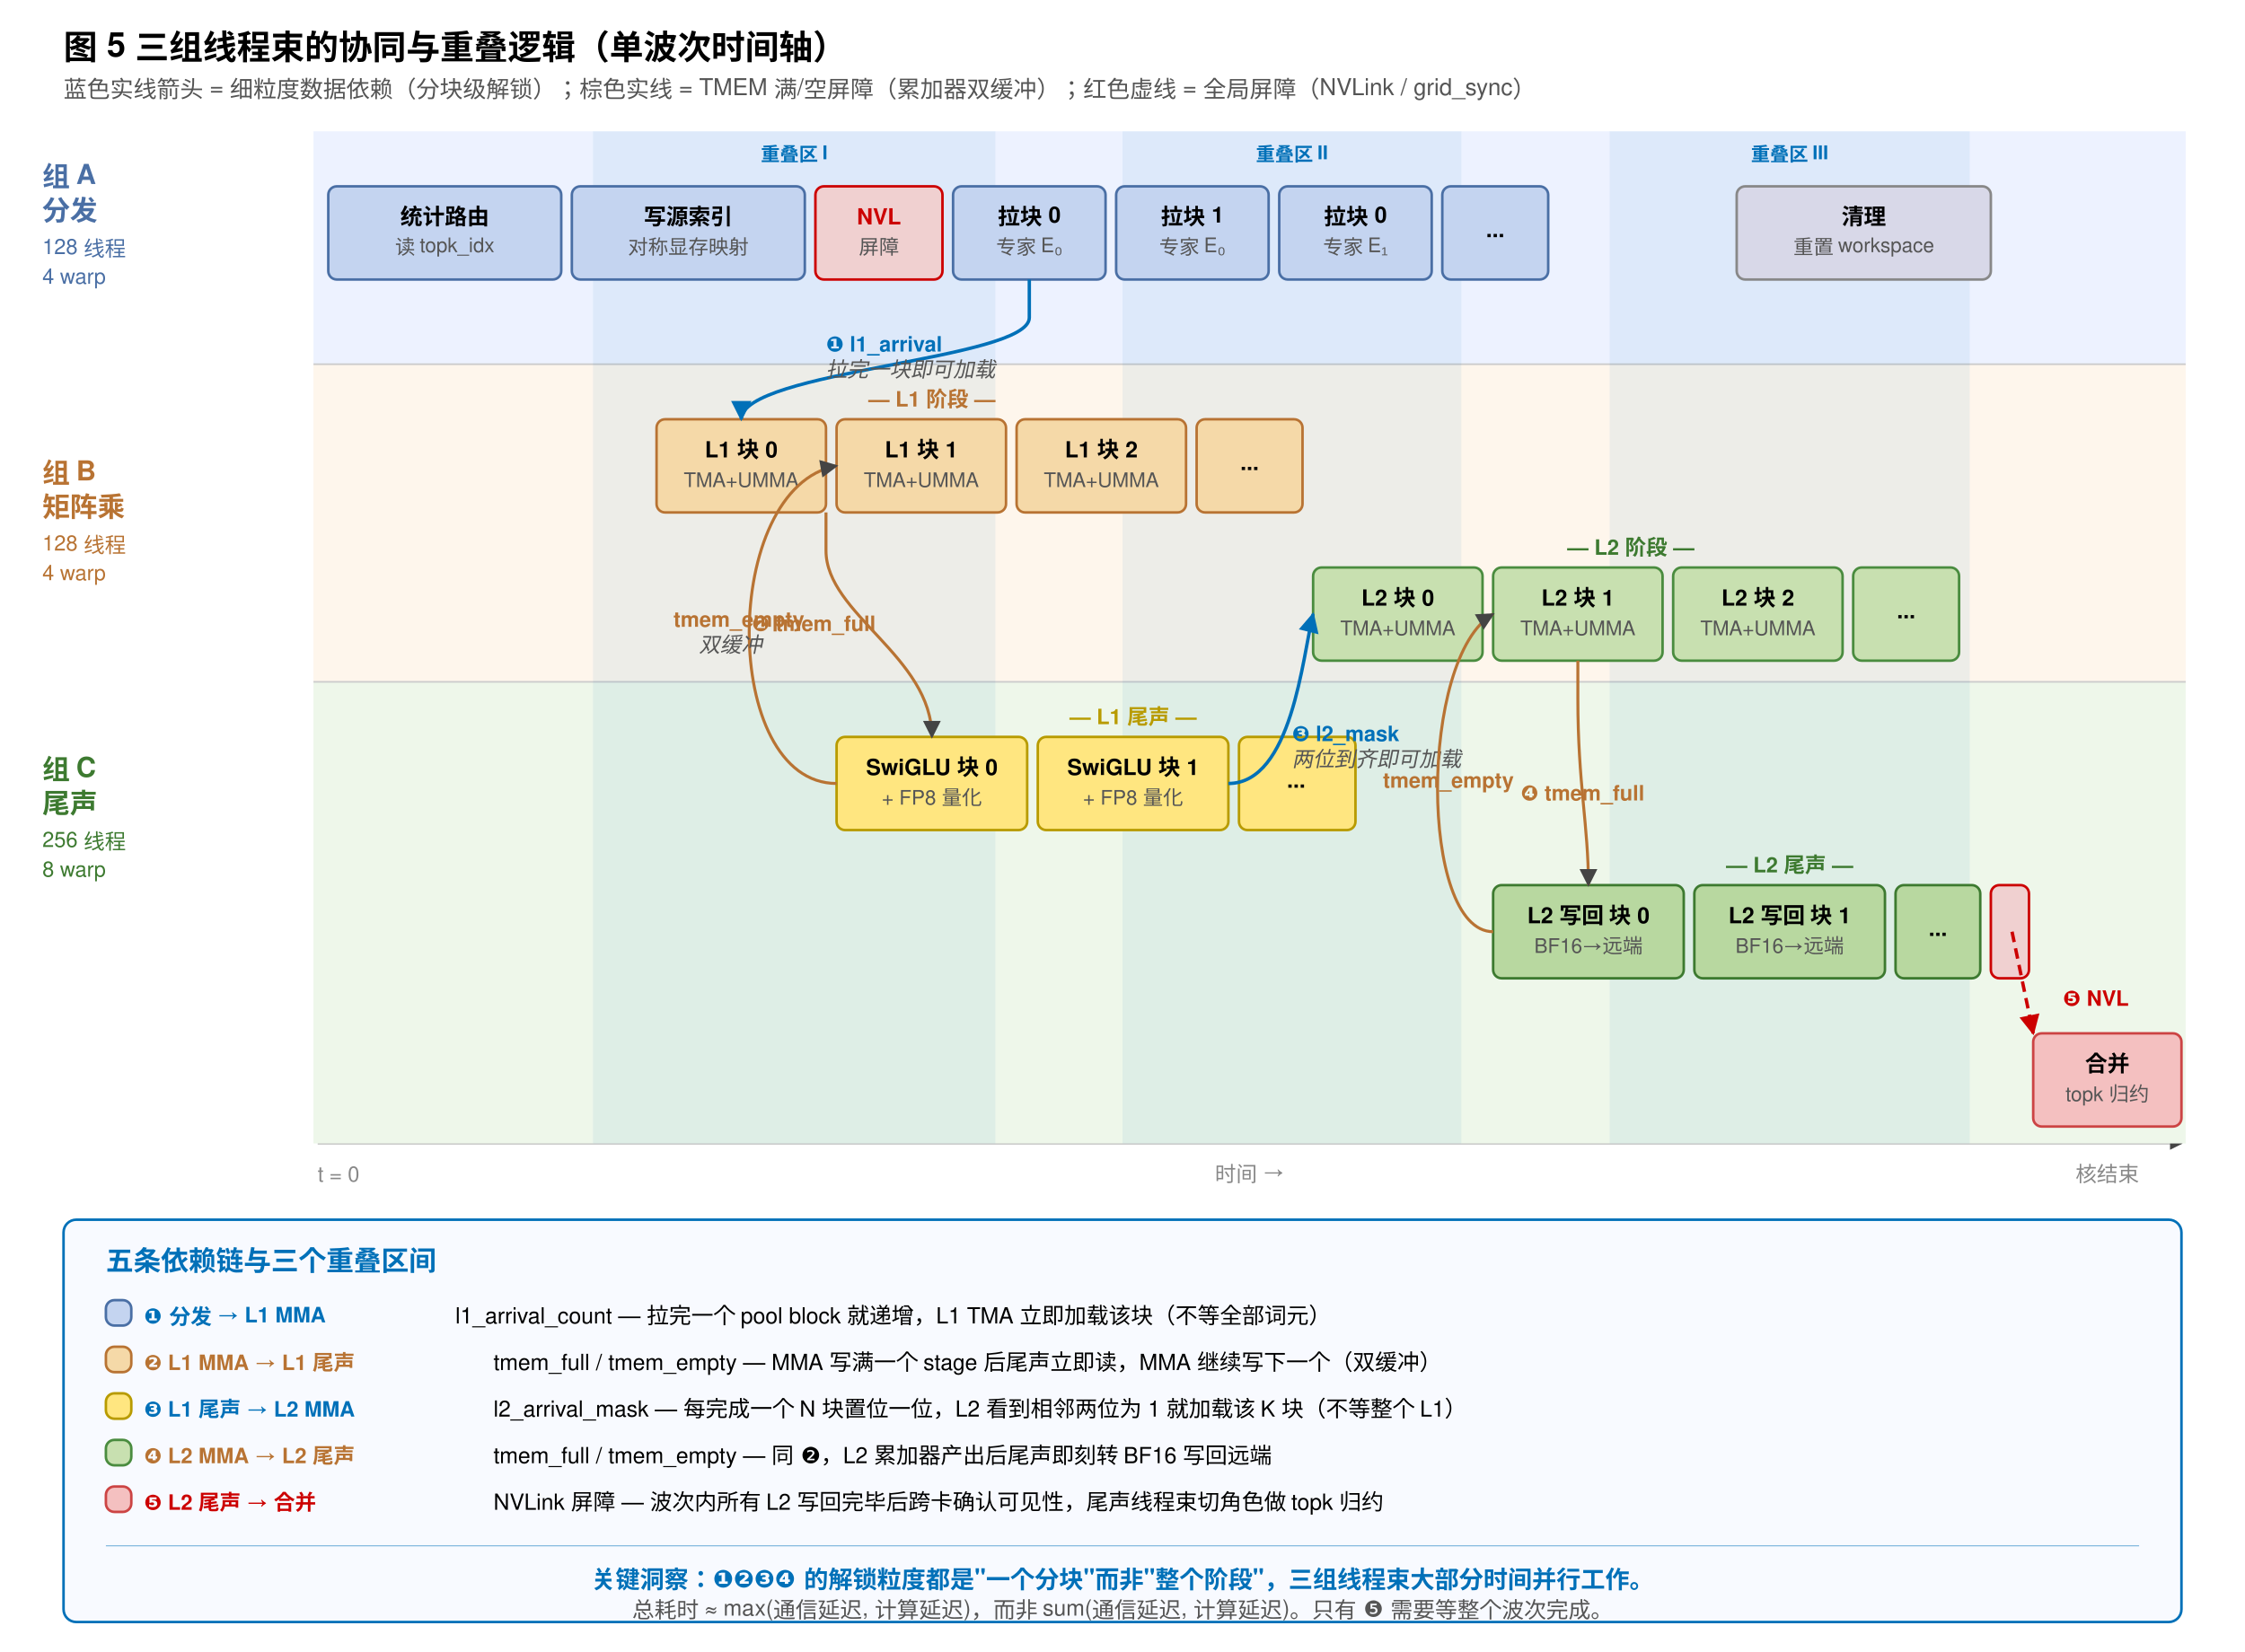
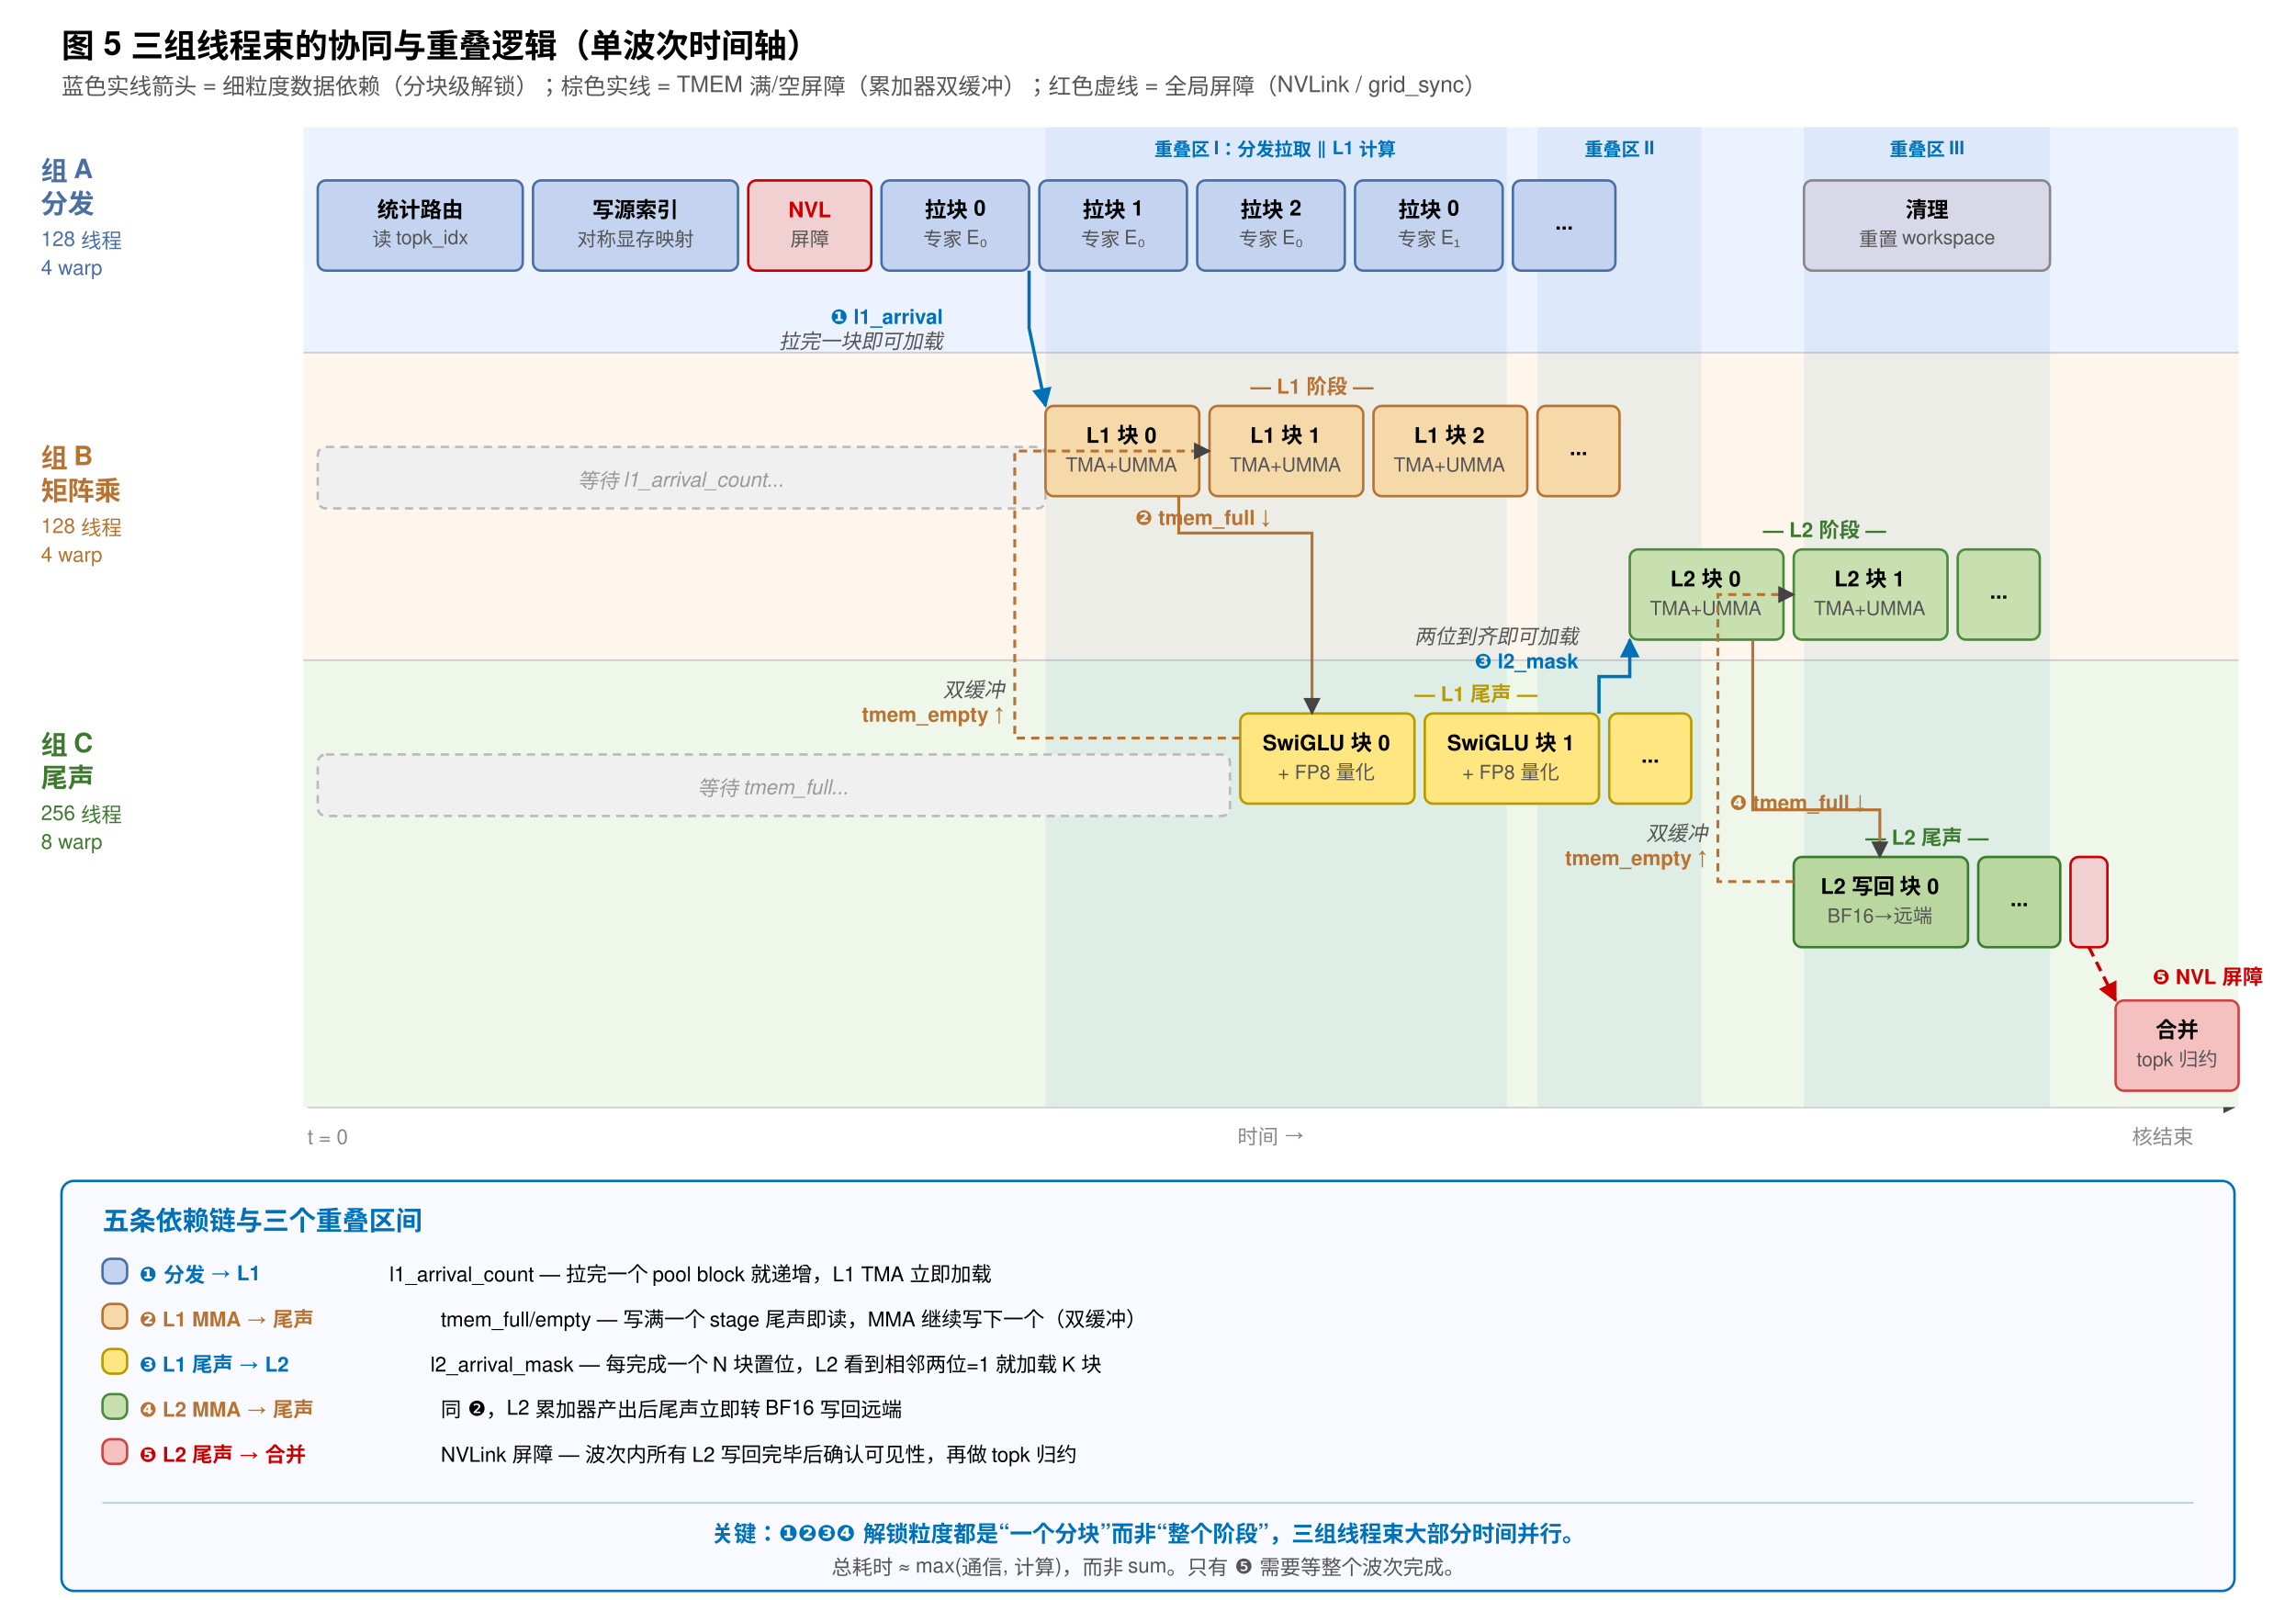
- <svg xmlns="http://www.w3.org/2000/svg" viewBox="0 0 1060 780" font-family="Helvetica, Arial, sans-serif" font-size="12">
+ <svg xmlns="http://www.w3.org/2000/svg" viewBox="0 0 1120 780" font-family="Helvetica, Arial, sans-serif" font-size="12">
  <defs>
    <marker id="arr" viewBox="0 0 10 10" refX="9" refY="5" markerWidth="6" markerHeight="6" orient="auto">
      <path d="M0,0 L10,5 L0,10 z" fill="#444" />
    </marker>
    <marker id="arr-red" viewBox="0 0 10 10" refX="9" refY="5" markerWidth="6" markerHeight="6" orient="auto">
      <path d="M0,0 L10,5 L0,10 z" fill="#c00" />
    </marker>
    <marker id="arr-blue" viewBox="0 0 10 10" refX="9" refY="5" markerWidth="6" markerHeight="6" orient="auto">
      <path d="M0,0 L10,5 L0,10 z" fill="#0070b8" />
    </marker>
  </defs>
  <style>
    .title{font-size:16px;font-weight:700;}
    .subtitle{font-size:11px;fill:#555;}
    .lane-label{font-size:13px;font-weight:700;}
    .block-label{font-size:10.5px;font-weight:600;}
    .block-sub{font-size:9.5px;fill:#555;}
    .dep-label{font-size:10px;font-weight:600;}
    .note{font-size:10px;fill:#555;font-style:italic;}
    .axis{stroke:#bbb;stroke-width:1;}
    .axis-label{font-size:10px;fill:#888;}
    .lane-bg-a{fill:#edf2ff;stroke:none;}
    .lane-bg-b{fill:#fef6ec;stroke:none;}
    .lane-bg-c{fill:#eef7ea;stroke:none;}
    .blk{stroke-width:1.2;rx:4;ry:4;}
    .blk-disp{fill:#c4d4f0;stroke:#4a6fa5;}
    .blk-nvl{fill:#f0d0d0;stroke:#c00;}
    .blk-l1m{fill:#f5d9a8;stroke:#b87333;}
    .blk-l2m{fill:#c8e0b0;stroke:#4a8c3f;}
    .blk-l1e{fill:#ffe680;stroke:#b89b00;}
    .blk-l2e{fill:#b8d8a0;stroke:#3d7a30;}
    .blk-comb{fill:#f4c0c0;stroke:#c44;}
    .blk-clean{fill:#d8d8e8;stroke:#888;}
+     .blk-idle{fill:#f0f0f0;stroke:#bbb;stroke-dasharray:4 3;}
    .dep-data{stroke:#444;stroke-width:1.4;fill:none;}
    .dep-fine{stroke:#0070b8;stroke-width:1.6;fill:none;}
    .dep-sync{stroke:#c00;stroke-width:1.6;fill:none;stroke-dasharray:5 3;}
    .dep-tmem{stroke:#b87333;stroke-width:1.4;fill:none;}
    .overlap-band{fill:#0070b8;opacity:0.07;}
    .summary-box{fill:#f8faff;stroke:#0070b8;stroke-width:1.2;rx:6;ry:6;}
-     .legend-swatch{stroke:#666;stroke-width:0.8;rx:2;ry:2;}
  </style>
  <text x="30" y="28" class="title">图 5  三组线程束的协同与重叠逻辑（单波次时间轴）</text>
  <text x="30" y="46" class="subtitle">蓝色实线箭头 = 细粒度数据依赖（分块级解锁）；棕色实线 = TMEM 满/空屏障（累加器双缓冲）；红色虚线 = 全局屏障（NVLink / grid_sync）</text>
-   <line x1="150" y1="540" x2="1030" y2="540" class="axis" marker-end="url(#arr)" />
+   <line x1="150" y1="540" x2="1090" y2="540" class="axis" marker-end="url(#arr)" />
  <text x="150" y="558" class="axis-label">t = 0</text>
-   <text x="1010" y="558" class="axis-label" text-anchor="end">核结束</text>
-   <text x="590" y="558" class="axis-label" text-anchor="middle">时间 →</text>
-   <rect class="lane-bg-a" x="148" y="62" width="884" height="110" />
-   <rect class="lane-bg-b" x="148" y="172" width="884" height="150" />
-   <rect class="lane-bg-c" x="148" y="322" width="884" height="218" />
-   <line x1="148" y1="172" x2="1032" y2="172" stroke="#ccc" stroke-width="0.8" />
-   <line x1="148" y1="322" x2="1032" y2="322" stroke="#ccc" stroke-width="0.8" />
+   <text x="1070" y="558" class="axis-label" text-anchor="end">核结束</text>
+   <text x="620" y="558" class="axis-label" text-anchor="middle">时间 →</text>
+   <rect class="lane-bg-a" x="148" y="62" width="944" height="110" />
+   <rect class="lane-bg-b" x="148" y="172" width="944" height="150" />
+   <rect class="lane-bg-c" x="148" y="322" width="944" height="218" />
+   <line x1="148" y1="172" x2="1092" y2="172" stroke="#ccc" stroke-width="0.8" />
+   <line x1="148" y1="322" x2="1092" y2="322" stroke="#ccc" stroke-width="0.8" />
  <text x="20" y="88" class="lane-label" fill="#4a6fa5">组 A</text>
  <text x="20" y="104" class="lane-label" fill="#4a6fa5">分发</text>
  <text x="20" y="120" font-size="10" fill="#4a6fa5">128 线程</text>
  <text x="20" y="134" font-size="10" fill="#4a6fa5">4 warp</text>
  <text x="20" y="228" class="lane-label" fill="#b87333">组 B</text>
  <text x="20" y="244" class="lane-label" fill="#b87333">矩阵乘</text>
  <text x="20" y="260" font-size="10" fill="#b87333">128 线程</text>
  <text x="20" y="274" font-size="10" fill="#b87333">4 warp</text>
  <text x="20" y="368" class="lane-label" fill="#3d7a30">组 C</text>
  <text x="20" y="384" class="lane-label" fill="#3d7a30">尾声</text>
  <text x="20" y="400" font-size="10" fill="#3d7a30">256 线程</text>
  <text x="20" y="414" font-size="10" fill="#3d7a30">8 warp</text>
-   <rect class="overlap-band" x="280" y="62" width="190" height="478" />
-   <rect class="overlap-band" x="530" y="62" width="160" height="478" />
-   <rect class="overlap-band" x="760" y="62" width="170" height="478" />
-   <text x="375" y="76" text-anchor="middle" fill="#0070b8" font-size="9" font-weight="600">重叠区 I</text>
-   <text x="610" y="76" text-anchor="middle" fill="#0070b8" font-size="9" font-weight="600">重叠区 II</text>
-   <text x="845" y="76" text-anchor="middle" fill="#0070b8" font-size="9" font-weight="600">重叠区 III</text>
-   <rect class="blk blk-disp" x="155" y="88" width="110" height="44" />
-   <text x="210" y="106" text-anchor="middle" class="block-label">统计路由</text>
-   <text x="210" y="120" text-anchor="middle" class="block-sub">读 topk_idx</text>
-   <rect class="blk blk-disp" x="270" y="88" width="110" height="44" />
-   <text x="325" y="106" text-anchor="middle" class="block-label">写源索引</text>
-   <text x="325" y="120" text-anchor="middle" class="block-sub">对称显存映射</text>
-   <rect class="blk blk-nvl" x="385" y="88" width="60" height="44" />
-   <text x="415" y="106" text-anchor="middle" class="block-label" fill="#c00">NVL</text>
-   <text x="415" y="120" text-anchor="middle" class="block-sub" fill="#c00">屏障</text>
-   <rect class="blk blk-disp" x="450" y="88" width="72" height="44" />
-   <text x="486" y="106" text-anchor="middle" class="block-label">拉块 0</text>
-   <text x="486" y="120" text-anchor="middle" class="block-sub">专家 E₀</text>
-   <rect class="blk blk-disp" x="527" y="88" width="72" height="44" />
-   <text x="563" y="106" text-anchor="middle" class="block-label">拉块 1</text>
-   <text x="563" y="120" text-anchor="middle" class="block-sub">专家 E₀</text>
-   <rect class="blk blk-disp" x="604" y="88" width="72" height="44" />
-   <text x="640" y="106" text-anchor="middle" class="block-label">拉块 0</text>
-   <text x="640" y="120" text-anchor="middle" class="block-sub">专家 E₁</text>
-   <rect class="blk blk-disp" x="681" y="88" width="50" height="44" />
-   <text x="706" y="112" text-anchor="middle" class="block-label">...</text>
-   <rect class="blk blk-clean" x="820" y="88" width="120" height="44" />
-   <text x="880" y="106" text-anchor="middle" class="block-label">清理</text>
-   <text x="880" y="120" text-anchor="middle" class="block-sub">重置 workspace</text>
-   <rect class="blk blk-l1m" x="310" y="198" width="80" height="44" />
-   <text x="350" y="216" text-anchor="middle" class="block-label">L1 块 0</text>
-   <text x="350" y="230" text-anchor="middle" class="block-sub">TMA+UMMA</text>
-   <rect class="blk blk-l1m" x="395" y="198" width="80" height="44" />
-   <text x="435" y="216" text-anchor="middle" class="block-label">L1 块 1</text>
-   <text x="435" y="230" text-anchor="middle" class="block-sub">TMA+UMMA</text>
-   <rect class="blk blk-l1m" x="480" y="198" width="80" height="44" />
-   <text x="520" y="216" text-anchor="middle" class="block-label">L1 块 2</text>
-   <text x="520" y="230" text-anchor="middle" class="block-sub">TMA+UMMA</text>
-   <rect class="blk blk-l1m" x="565" y="198" width="50" height="44" />
-   <text x="590" y="222" text-anchor="middle" class="block-label">...</text>
-   <rect class="blk blk-l2m" x="620" y="268" width="80" height="44" />
-   <text x="660" y="286" text-anchor="middle" class="block-label">L2 块 0</text>
-   <text x="660" y="300" text-anchor="middle" class="block-sub">TMA+UMMA</text>
-   <rect class="blk blk-l2m" x="705" y="268" width="80" height="44" />
-   <text x="745" y="286" text-anchor="middle" class="block-label">L2 块 1</text>
-   <text x="745" y="300" text-anchor="middle" class="block-sub">TMA+UMMA</text>
-   <rect class="blk blk-l2m" x="790" y="268" width="80" height="44" />
-   <text x="830" y="286" text-anchor="middle" class="block-label">L2 块 2</text>
-   <text x="830" y="300" text-anchor="middle" class="block-sub">TMA+UMMA</text>
-   <rect class="blk blk-l2m" x="875" y="268" width="50" height="44" />
-   <text x="900" y="292" text-anchor="middle" class="block-label">...</text>
-   <text x="440" y="192" text-anchor="middle" fill="#b87333" font-size="10" font-weight="600">— L1 阶段 —</text>
-   <text x="770" y="262" text-anchor="middle" fill="#3d7a30" font-size="10" font-weight="600">— L2 阶段 —</text>
-   <rect class="blk blk-l1e" x="395" y="348" width="90" height="44" />
-   <text x="440" y="366" text-anchor="middle" class="block-label">SwiGLU 块 0</text>
-   <text x="440" y="380" text-anchor="middle" class="block-sub">+ FP8 量化</text>
-   <rect class="blk blk-l1e" x="490" y="348" width="90" height="44" />
-   <text x="535" y="366" text-anchor="middle" class="block-label">SwiGLU 块 1</text>
-   <text x="535" y="380" text-anchor="middle" class="block-sub">+ FP8 量化</text>
-   <rect class="blk blk-l1e" x="585" y="348" width="55" height="44" />
-   <text x="612" y="372" text-anchor="middle" class="block-label">...</text>
-   <rect class="blk blk-l2e" x="705" y="418" width="90" height="44" />
-   <text x="750" y="436" text-anchor="middle" class="block-label">L2 写回 块 0</text>
-   <text x="750" y="450" text-anchor="middle" class="block-sub">BF16→远端</text>
-   <rect class="blk blk-l2e" x="800" y="418" width="90" height="44" />
-   <text x="845" y="436" text-anchor="middle" class="block-label">L2 写回 块 1</text>
-   <text x="845" y="450" text-anchor="middle" class="block-sub">BF16→远端</text>
-   <rect class="blk blk-l2e" x="895" y="418" width="40" height="44" />
-   <text x="915" y="442" text-anchor="middle" class="block-label">...</text>
-   <rect class="blk blk-nvl" x="940" y="418" width="18" height="44" />
-   <rect class="blk blk-comb" x="960" y="488" width="70" height="44" />
-   <text x="995" y="506" text-anchor="middle" class="block-label">合并</text>
-   <text x="995" y="520" text-anchor="middle" class="block-sub">topk 归约</text>
-   <text x="535" y="342" text-anchor="middle" fill="#b89b00" font-size="10" font-weight="600">— L1 尾声 —</text>
-   <text x="845" y="412" text-anchor="middle" fill="#3d7a30" font-size="10" font-weight="600">— L2 尾声 —</text>
-   <path d="M486 132 L486 150 C486 170 350 175 350 198" class="dep-fine" marker-end="url(#arr-blue)" />
-   <text x="390" y="166" class="dep-label" fill="#0070b8">❶ l1_arrival</text>
-   <text x="390" y="178" class="note" fill="#0070b8">拉完一块即可加载</text>
-   <path d="M390 242 L390 260 C390 290 440 310 440 348" class="dep-tmem" marker-end="url(#arr)" />
-   <text x="355" y="298" class="dep-label" fill="#b87333">❷ tmem_full</text>
-   <path d="M395 370 C340 370 340 230 395 220" class="dep-tmem" marker-end="url(#arr)" />
-   <text x="318" y="296" class="dep-label" fill="#b87333">tmem_empty</text>
-   <text x="330" y="308" class="note" fill="#b87333">双缓冲</text>
-   <path d="M580 370 C610 370 615 310 620 290" class="dep-fine" marker-end="url(#arr-blue)" />
-   <text x="610" y="350" class="dep-label" fill="#0070b8">❸ l2_mask</text>
-   <text x="610" y="362" class="note" fill="#0070b8">两位到齐即可加载</text>
-   <path d="M745 312 L745 330 C745 370 750 390 750 418" class="dep-tmem" marker-end="url(#arr)" />
-   <text x="718" y="378" class="dep-label" fill="#b87333">❹ tmem_full</text>
-   <path d="M705 440 C670 440 670 310 705 290" class="dep-tmem" marker-end="url(#arr)" />
-   <text x="653" y="372" class="dep-label" fill="#b87333">tmem_empty</text>
-   <path d="M950 440 L960 488" class="dep-sync" marker-end="url(#arr-red)" />
-   <text x="974" y="475" class="dep-label" fill="#c00">❺ NVL</text>
-   <rect class="summary-box" x="30" y="576" width="1000" height="190" />
+   <rect class="overlap-band" x="510" y="62" width="225" height="478" />
+   <rect class="overlap-band" x="750" y="62" width="80" height="478" />
+   <rect class="overlap-band" x="880" y="62" width="120" height="478" />
+   <text x="622" y="76" text-anchor="middle" fill="#0070b8" font-size="9" font-weight="600">重叠区 I：分发拉取 ‖ L1 计算</text>
+   <text x="790" y="76" text-anchor="middle" fill="#0070b8" font-size="9" font-weight="600">重叠区 II</text>
+   <text x="940" y="76" text-anchor="middle" fill="#0070b8" font-size="9" font-weight="600">重叠区 III</text>
+   <rect class="blk blk-disp" x="155" y="88" width="100" height="44" />
+   <text x="205" y="106" text-anchor="middle" class="block-label">统计路由</text>
+   <text x="205" y="120" text-anchor="middle" class="block-sub">读 topk_idx</text>
+   <rect class="blk blk-disp" x="260" y="88" width="100" height="44" />
+   <text x="310" y="106" text-anchor="middle" class="block-label">写源索引</text>
+   <text x="310" y="120" text-anchor="middle" class="block-sub">对称显存映射</text>
+   <rect class="blk blk-nvl" x="365" y="88" width="60" height="44" />
+   <text x="395" y="106" text-anchor="middle" class="block-label" fill="#c00">NVL</text>
+   <text x="395" y="120" text-anchor="middle" class="block-sub" fill="#c00">屏障</text>
+   <rect class="blk blk-disp" x="430" y="88" width="72" height="44" />
+   <text x="466" y="106" text-anchor="middle" class="block-label">拉块 0</text>
+   <text x="466" y="120" text-anchor="middle" class="block-sub">专家 E₀</text>
+   <rect class="blk blk-disp" x="507" y="88" width="72" height="44" />
+   <text x="543" y="106" text-anchor="middle" class="block-label">拉块 1</text>
+   <text x="543" y="120" text-anchor="middle" class="block-sub">专家 E₀</text>
+   <rect class="blk blk-disp" x="584" y="88" width="72" height="44" />
+   <text x="620" y="106" text-anchor="middle" class="block-label">拉块 2</text>
+   <text x="620" y="120" text-anchor="middle" class="block-sub">专家 E₀</text>
+   <rect class="blk blk-disp" x="661" y="88" width="72" height="44" />
+   <text x="697" y="106" text-anchor="middle" class="block-label">拉块 0</text>
+   <text x="697" y="120" text-anchor="middle" class="block-sub">专家 E₁</text>
+   <rect class="blk blk-disp" x="738" y="88" width="50" height="44" />
+   <text x="763" y="112" text-anchor="middle" class="block-label">...</text>
+   <rect class="blk blk-clean" x="880" y="88" width="120" height="44" />
+   <text x="940" y="106" text-anchor="middle" class="block-label">清理</text>
+   <text x="940" y="120" text-anchor="middle" class="block-sub">重置 workspace</text>
+   <rect class="blk blk-idle" x="155" y="218" width="355" height="30" />
+   <text x="332" y="238" text-anchor="middle" font-size="10" fill="#999" font-style="italic">等待 l1_arrival_count...</text>
+   <rect class="blk blk-l1m" x="510" y="198" width="75" height="44" />
+   <text x="547" y="216" text-anchor="middle" class="block-label">L1 块 0</text>
+   <text x="547" y="230" text-anchor="middle" class="block-sub">TMA+UMMA</text>
+   <rect class="blk blk-l1m" x="590" y="198" width="75" height="44" />
+   <text x="627" y="216" text-anchor="middle" class="block-label">L1 块 1</text>
+   <text x="627" y="230" text-anchor="middle" class="block-sub">TMA+UMMA</text>
+   <rect class="blk blk-l1m" x="670" y="198" width="75" height="44" />
+   <text x="707" y="216" text-anchor="middle" class="block-label">L1 块 2</text>
+   <text x="707" y="230" text-anchor="middle" class="block-sub">TMA+UMMA</text>
+   <rect class="blk blk-l1m" x="750" y="198" width="40" height="44" />
+   <text x="770" y="222" text-anchor="middle" class="block-label">...</text>
+   <rect class="blk blk-l2m" x="795" y="268" width="75" height="44" />
+   <text x="832" y="286" text-anchor="middle" class="block-label">L2 块 0</text>
+   <text x="832" y="300" text-anchor="middle" class="block-sub">TMA+UMMA</text>
+   <rect class="blk blk-l2m" x="875" y="268" width="75" height="44" />
+   <text x="912" y="286" text-anchor="middle" class="block-label">L2 块 1</text>
+   <text x="912" y="300" text-anchor="middle" class="block-sub">TMA+UMMA</text>
+   <rect class="blk blk-l2m" x="955" y="268" width="40" height="44" />
+   <text x="975" y="292" text-anchor="middle" class="block-label">...</text>
+   <text x="640" y="192" text-anchor="middle" fill="#b87333" font-size="10" font-weight="600">— L1 阶段 —</text>
+   <text x="890" y="262" text-anchor="middle" fill="#3d7a30" font-size="10" font-weight="600">— L2 阶段 —</text>
+   <rect class="blk blk-idle" x="155" y="368" width="445" height="30" />
+   <text x="377" y="388" text-anchor="middle" font-size="10" fill="#999" font-style="italic">等待 tmem_full...</text>
+   <rect class="blk blk-l1e" x="605" y="348" width="85" height="44" />
+   <text x="647" y="366" text-anchor="middle" class="block-label">SwiGLU 块 0</text>
+   <text x="647" y="380" text-anchor="middle" class="block-sub">+ FP8 量化</text>
+   <rect class="blk blk-l1e" x="695" y="348" width="85" height="44" />
+   <text x="737" y="366" text-anchor="middle" class="block-label">SwiGLU 块 1</text>
+   <text x="737" y="380" text-anchor="middle" class="block-sub">+ FP8 量化</text>
+   <rect class="blk blk-l1e" x="785" y="348" width="40" height="44" />
+   <text x="805" y="372" text-anchor="middle" class="block-label">...</text>
+   <rect class="blk blk-l2e" x="875" y="418" width="85" height="44" />
+   <text x="917" y="436" text-anchor="middle" class="block-label">L2 写回 块 0</text>
+   <text x="917" y="450" text-anchor="middle" class="block-sub">BF16→远端</text>
+   <rect class="blk blk-l2e" x="965" y="418" width="40" height="44" />
+   <text x="985" y="442" text-anchor="middle" class="block-label">...</text>
+   <rect class="blk blk-nvl" x="1010" y="418" width="18" height="44" />
+   <rect class="blk blk-comb" x="1032" y="488" width="60" height="44" />
+   <text x="1062" y="506" text-anchor="middle" class="block-label">合并</text>
+   <text x="1062" y="520" text-anchor="middle" class="block-sub">topk 归约</text>
+   <text x="720" y="342" text-anchor="middle" fill="#b89b00" font-size="10" font-weight="600">— L1 尾声 —</text>
+   <text x="940" y="412" text-anchor="middle" fill="#3d7a30" font-size="10" font-weight="600">— L2 尾声 —</text>
+   <path d="M502 132 L502 160 L510 198" class="dep-fine" marker-end="url(#arr-blue)" />
+   <text x="460" y="158" class="dep-label" fill="#0070b8" text-anchor="end">❶ l1_arrival</text>
+   <text x="460" y="170" class="note" fill="#0070b8" text-anchor="end">拉完一块即可加载</text>
+   <path d="M575 242 L575 260 L640 260 L640 348" class="dep-tmem" marker-end="url(#arr)" />
+   <text x="620" y="256" class="dep-label" fill="#b87333" text-anchor="end">❷ tmem_full ↓</text>
+   <path d="M605 360 L495 360 L495 220 L590 220" class="dep-tmem" marker-end="url(#arr)" stroke-dasharray="4 3" />
+   <text x="490" y="352" class="dep-label" fill="#b87333" text-anchor="end">tmem_empty ↑</text>
+   <text x="490" y="340" class="note" fill="#b87333" text-anchor="end">双缓冲</text>
+   <path d="M780 348 L780 330 L795 330 L795 312" class="dep-fine" marker-end="url(#arr-blue)" />
+   <text x="770" y="326" class="dep-label" fill="#0070b8" text-anchor="end">❸ l2_mask</text>
+   <text x="770" y="314" class="note" fill="#0070b8" text-anchor="end">两位到齐即可加载</text>
+   <path d="M855 312 L855 395 L917 395 L917 418" class="dep-tmem" marker-end="url(#arr)" />
+   <text x="910" y="395" class="dep-label" fill="#b87333" text-anchor="end">❹ tmem_full ↓</text>
+   <path d="M875 430 L838 430 L838 290 L875 290" class="dep-tmem" marker-end="url(#arr)" stroke-dasharray="4 3" />
+   <text x="833" y="422" class="dep-label" fill="#b87333" text-anchor="end">tmem_empty ↑</text>
+   <text x="833" y="410" class="note" fill="#b87333" text-anchor="end">双缓冲</text>
+   <path d="M1019 462 L1032 488" class="dep-sync" marker-end="url(#arr-red)" />
+   <text x="1050" y="480" class="dep-label" fill="#c00">❺ NVL 屏障</text>
+   <rect class="summary-box" x="30" y="576" width="1060" height="200" />
  <text x="50" y="600" font-weight="700" font-size="13" fill="#0070b8">五条依赖链与三个重叠区间</text>
  <rect class="blk blk-disp" x="50" y="614" width="12" height="12" />
-   <text x="68" y="625" class="dep-label" fill="#0070b8">❶ 分发 → L1 MMA</text>
-   <text x="215" y="625" font-size="10.5">l1_arrival_count — 拉完一个 pool block 就递增，L1 TMA 立即加载该块（不等全部词元）</text>
+   <text x="68" y="625" class="dep-label" fill="#0070b8">❶ 分发 → L1</text>
+   <text x="190" y="625" font-size="10">l1_arrival_count — 拉完一个 pool block 就递增，L1 TMA 立即加载</text>
  <rect class="blk blk-l1m" x="50" y="636" width="12" height="12" />
-   <text x="68" y="647" class="dep-label" fill="#b87333">❷ L1 MMA → L1 尾声</text>
-   <text x="233" y="647" font-size="10.5">tmem_full / tmem_empty — MMA 写满一个 stage 后尾声立即读，MMA 继续写下一个（双缓冲）</text>
+   <text x="68" y="647" class="dep-label" fill="#b87333">❷ L1 MMA → 尾声</text>
+   <text x="215" y="647" font-size="10">tmem_full/empty — 写满一个 stage 尾声即读，MMA 继续写下一个（双缓冲）</text>
  <rect class="blk blk-l1e" x="50" y="658" width="12" height="12" />
-   <text x="68" y="669" class="dep-label" fill="#0070b8">❸ L1 尾声 → L2 MMA</text>
-   <text x="233" y="669" font-size="10.5">l2_arrival_mask — 每完成一个 N 块置位一位，L2 看到相邻两位为 1 就加载该 K 块（不等整个 L1）</text>
+   <text x="68" y="669" class="dep-label" fill="#0070b8">❸ L1 尾声 → L2</text>
+   <text x="210" y="669" font-size="10">l2_arrival_mask — 每完成一个 N 块置位，L2 看到相邻两位=1 就加载 K 块</text>
  <rect class="blk blk-l2m" x="50" y="680" width="12" height="12" />
-   <text x="68" y="691" class="dep-label" fill="#b87333">❹ L2 MMA → L2 尾声</text>
-   <text x="233" y="691" font-size="10.5">tmem_full / tmem_empty — 同 ❷，L2 累加器产出后尾声即刻转 BF16 写回远端</text>
+   <text x="68" y="691" class="dep-label" fill="#b87333">❹ L2 MMA → 尾声</text>
+   <text x="215" y="691" font-size="10">同 ❷，L2 累加器产出后尾声立即转 BF16 写回远端</text>
  <rect class="blk blk-comb" x="50" y="702" width="12" height="12" />
  <text x="68" y="713" class="dep-label" fill="#c00">❺ L2 尾声 → 合并</text>
-   <text x="233" y="713" font-size="10.5">NVLink 屏障 — 波次内所有 L2 写回完毕后跨卡确认可见性，尾声线程束切角色做 topk 归约</text>
-   <line x1="50" y1="730" x2="1010" y2="730" stroke="#0070b8" stroke-width="0.5" opacity="0.5" />
-   <text x="530" y="750" text-anchor="middle" font-weight="700" font-size="11.5" fill="#0070b8">关键洞察：❶❷❸❹ 的解锁粒度都是"一个分块"而非"整个阶段"，三组线程束大部分时间并行工作。</text>
-   <text x="530" y="764" text-anchor="middle" font-size="10.5" fill="#555">总耗时 ≈ max(通信延迟, 计算延迟)，而非 sum(通信延迟, 计算延迟)。只有 ❺ 需要等整个波次完成。</text>
+   <text x="215" y="713" font-size="10">NVLink 屏障 — 波次内所有 L2 写回完毕后确认可见性，再做 topk 归约</text>
+   <line x1="50" y1="733" x2="1070" y2="733" stroke="#0070b8" stroke-width="0.5" opacity="0.5" />
+   <text x="560" y="752" text-anchor="middle" font-weight="700" font-size="11" fill="#0070b8">关键：❶❷❸❹ 解锁粒度都是“一个分块”而非“整个阶段”，三组线程束大部分时间并行。</text>
+   <text x="560" y="768" text-anchor="middle" font-size="10" fill="#555">总耗时 ≈ max(通信, 计算)，而非 sum。只有 ❺ 需要等整个波次完成。</text>
</svg>
